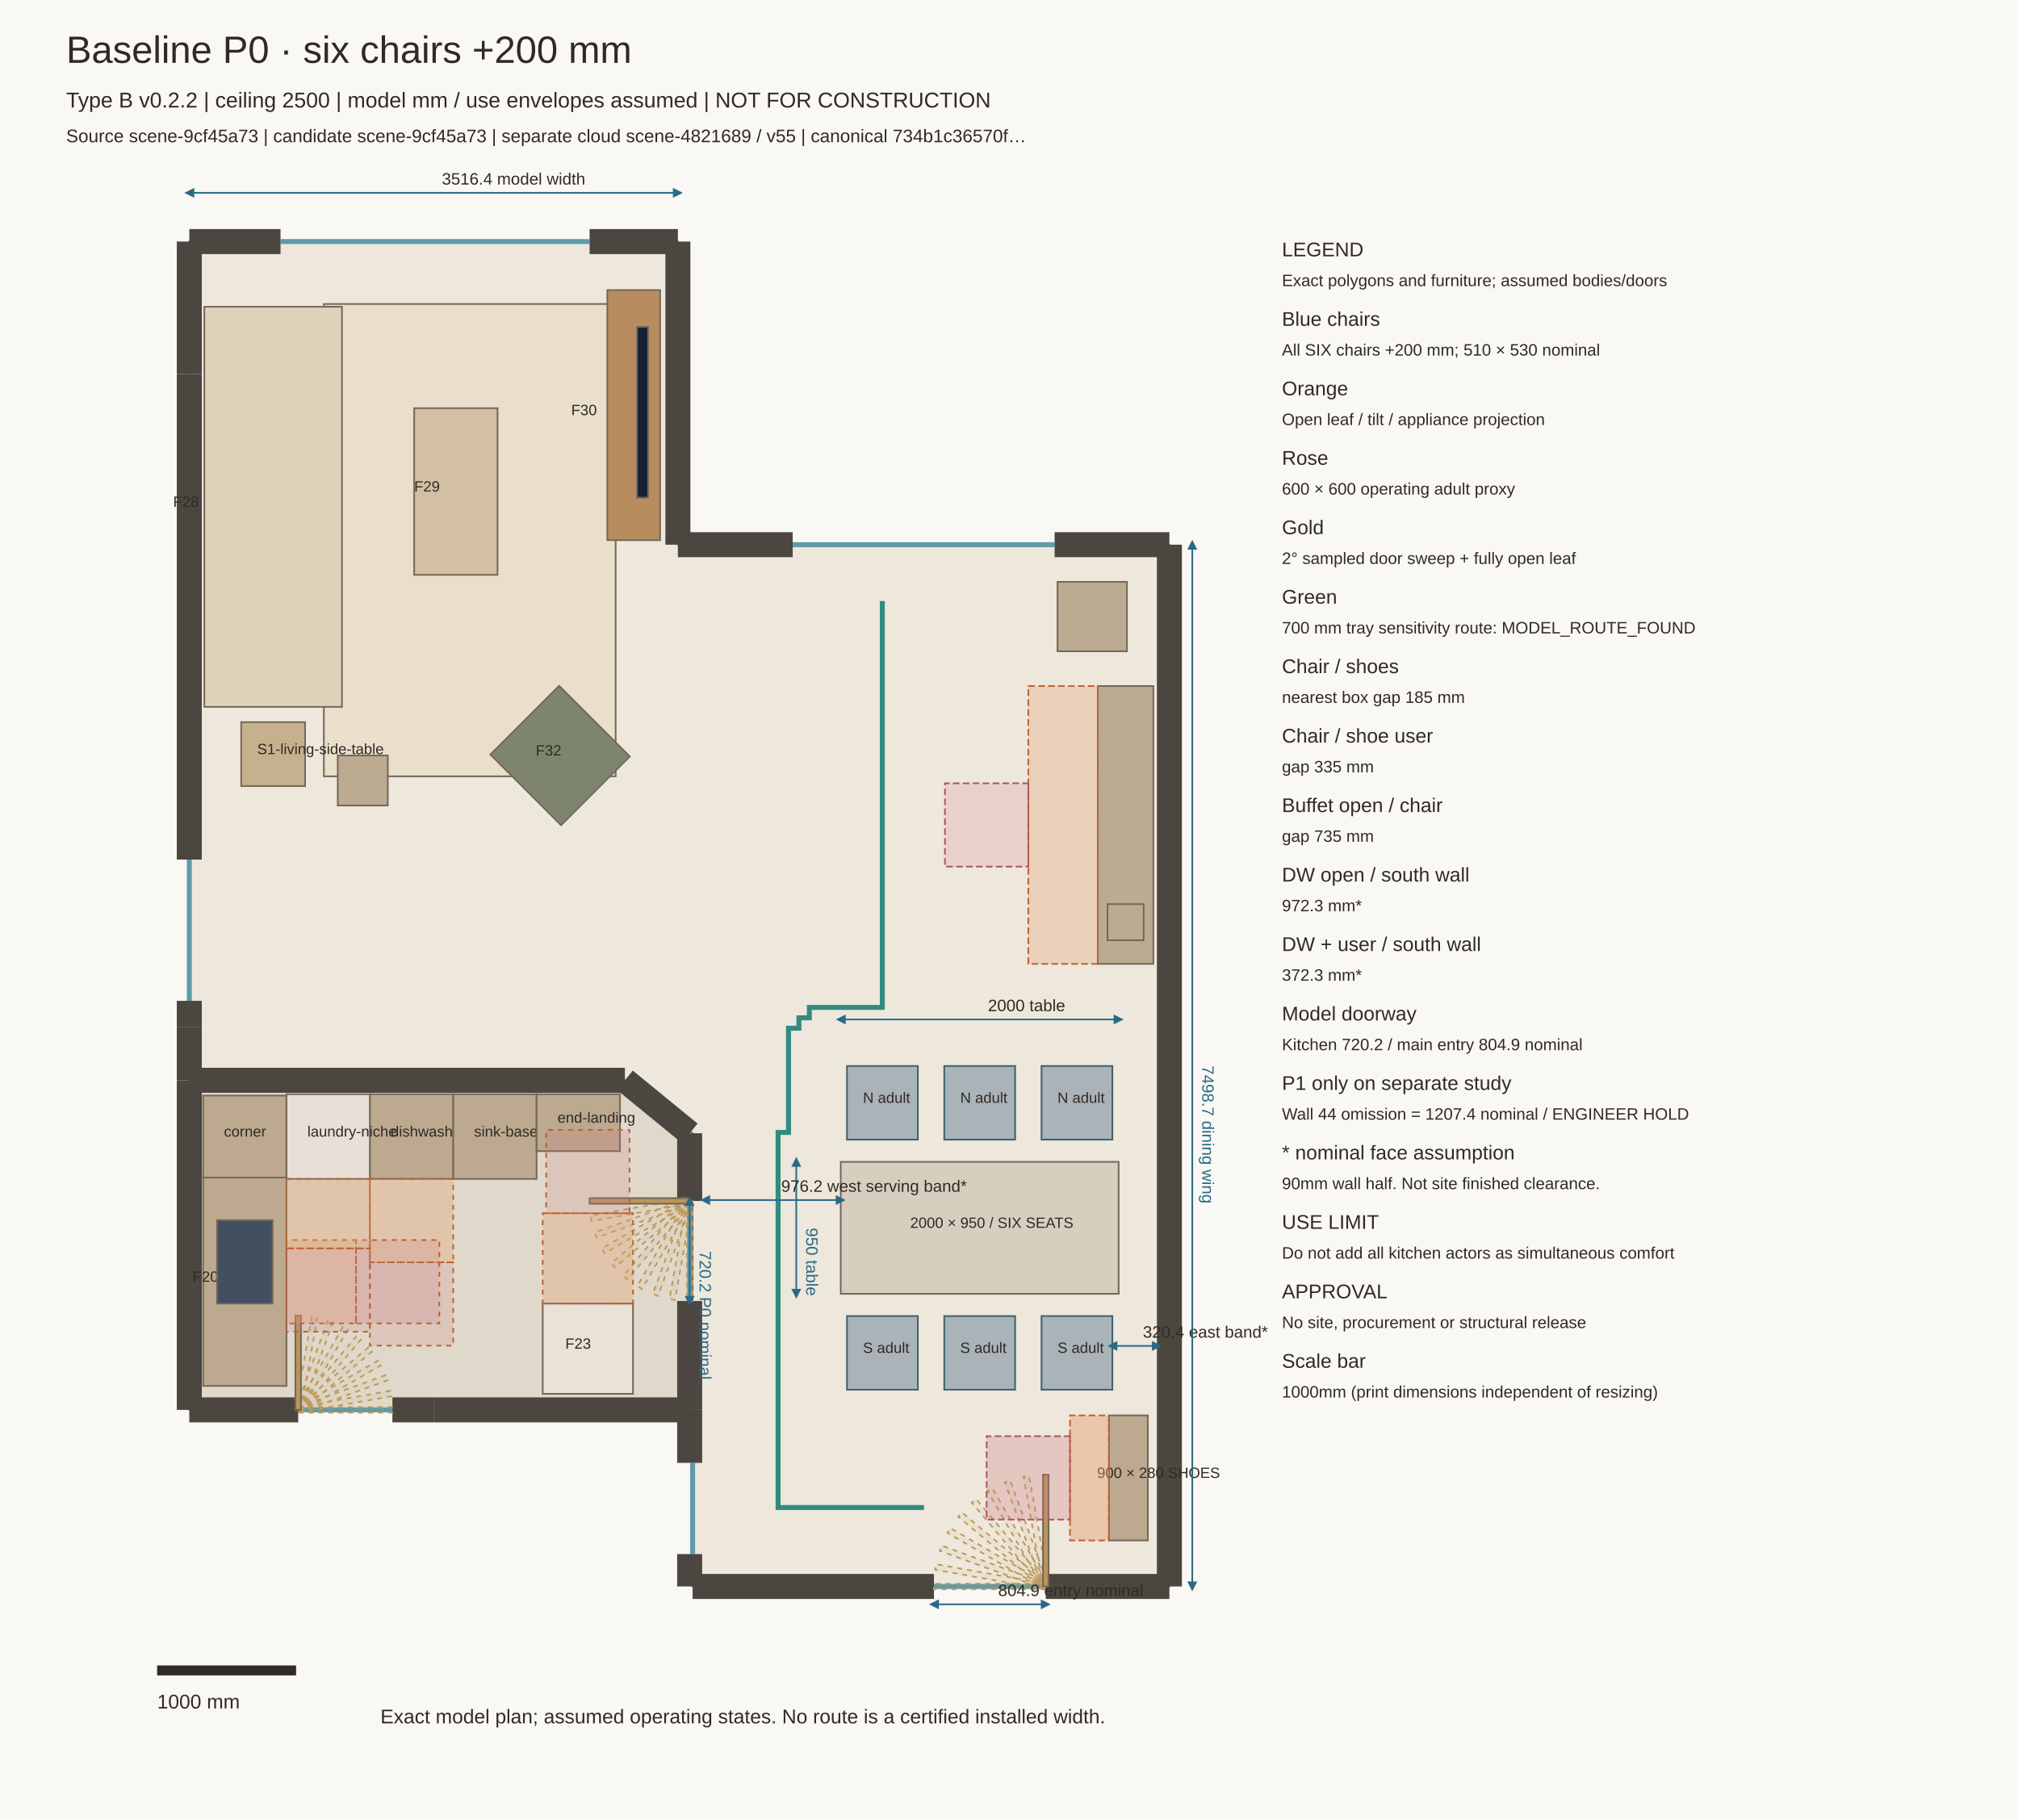
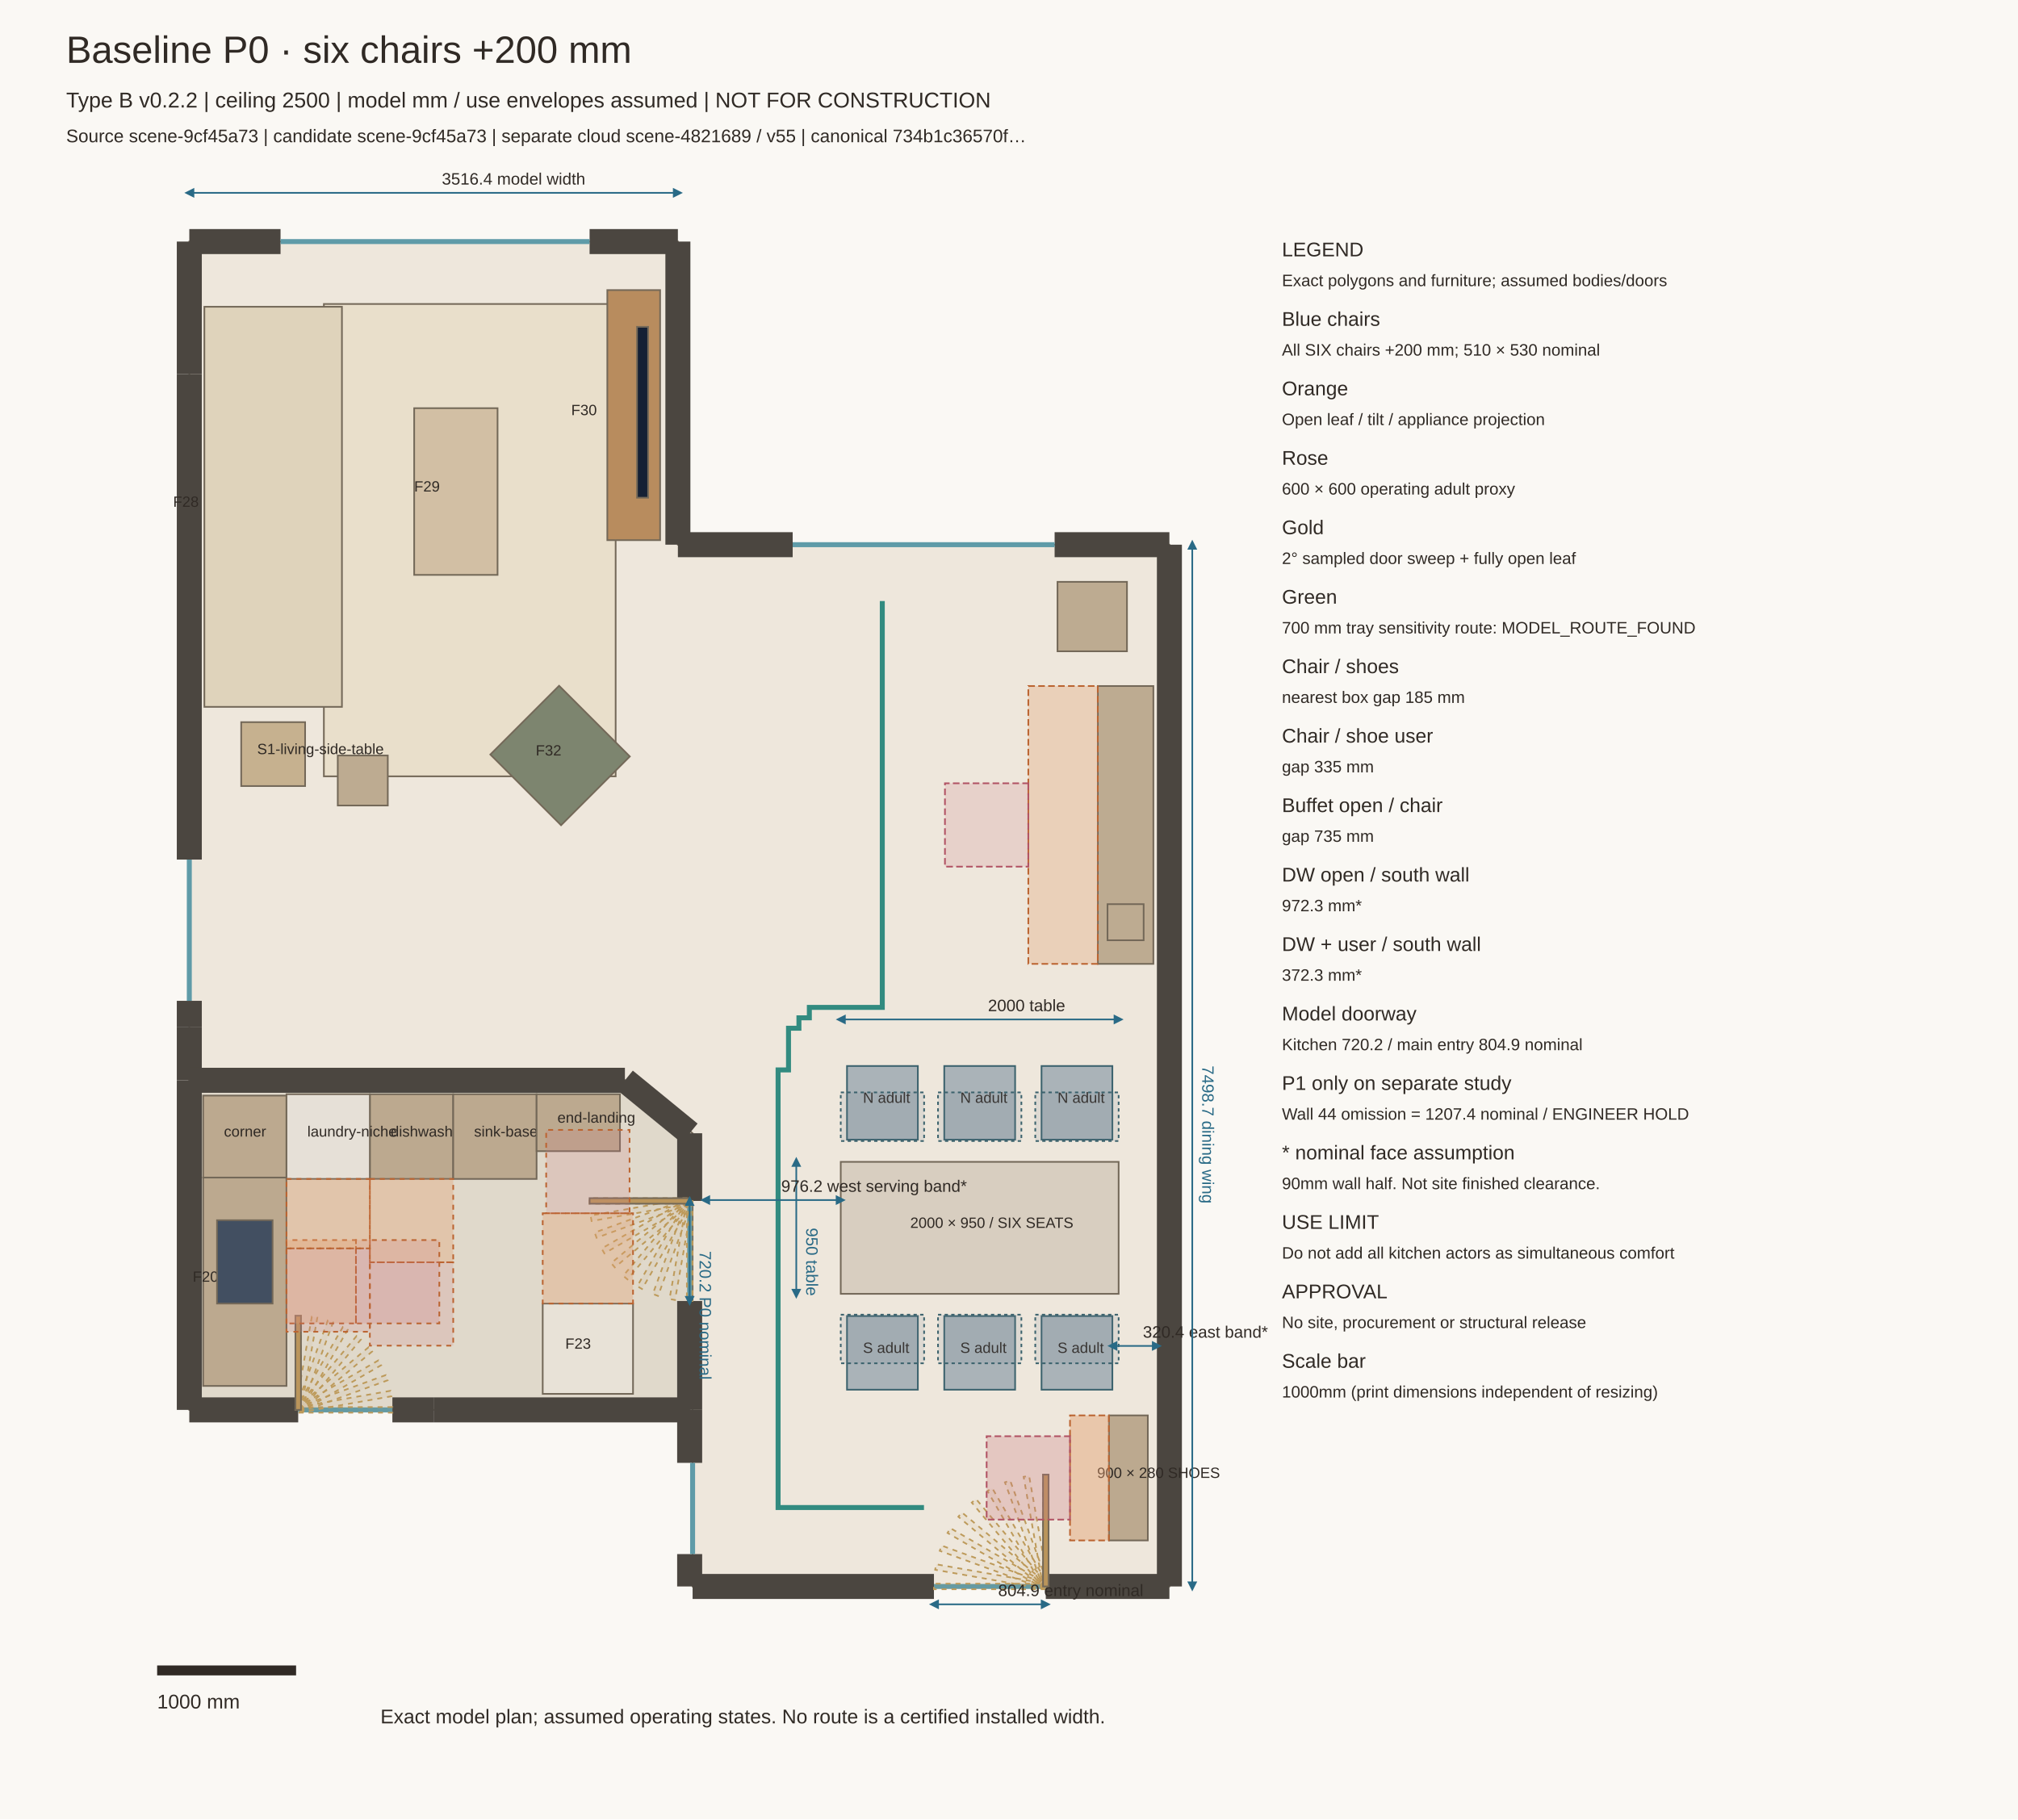
<svg xmlns="http://www.w3.org/2000/svg" width="1220" height="1100" viewBox="0 0 1220 1100">
  <defs>
    <marker id="arrow" markerWidth="6" markerHeight="6" refX="3" refY="3" orient="auto-start-reverse">
      <path d="M0 0 L6 3 L0 6Z" fill="#296a86" />
    </marker>
  </defs>
  <rect width="1220" height="1100" fill="#faf8f4" />
  <g font-family="Arial,sans-serif">
    <text x="40" y="38" font-size="23" fill="#302a25">Baseline P0 · six chairs +200 mm</text>
    <text x="40" y="65" font-size="13" fill="#302a25">Type B v0.2.2 | ceiling 2500 | model mm / use envelopes assumed | NOT FOR CONSTRUCTION</text>
    <text x="40" y="86" font-size="11" fill="#302a25">Source scene-9cf45a73 | candidate scene-9cf45a73 | separate cloud scene-4821689 / v55 | canonical 734b1c36570f…</text>
    <polygon points="114.45,146.06 409.82,146.06 409.82,329.34 706.98,329.34 706.98,959.23 418.72,959.23 418.72,685.21 377.79,653.18 114.45,653.18" fill="#eee7dc" stroke="#736858" stroke-width="1" />
    <polygon points="114.45,653.18 377.79,653.18 416.94,685.21 416.94,852.47 114.45,852.47" fill="#e0d9cb" stroke="#736858" stroke-width="1" />
    <path d="M114.448,146.063 L114.448,226.134" stroke="#4b4640" stroke-width="15.12" />
    <path d="M114.448,226.134 L114.448,519.729" stroke="#4b4640" stroke-width="15.12" />
    <path d="M114.448,605.138 L114.448,621.152" stroke="#4b4640" stroke-width="15.12" />
    <path d="M114.448,621.152 L114.448,653.181" stroke="#4b4640" stroke-width="15.12" />
    <path d="M114.448,653.181 L114.448,852.469" stroke="#4b4640" stroke-width="15.12" />
    <path d="M114.448,852.469 L180.285,852.469" stroke="#4b4640" stroke-width="15.12" />
    <path d="M237.224,852.469 L262.135,852.469" stroke="#4b4640" stroke-width="15.12" />
    <path d="M262.135,852.469 L416.939,852.469" stroke="#4b4640" stroke-width="15.12" />
    <path d="M114.448,653.181 L377.794,653.181" stroke="#4b4640" stroke-width="15.12" />
    <path d="M416.939,685.209 L416.939,726.134" stroke="#4b4640" stroke-width="15.12" />
    <path d="M416.939,786.633 L416.939,852.469" stroke="#4b4640" stroke-width="15.12" />
    <path d="M416.939,852.469 L416.939,884.498" stroke="#4b4640" stroke-width="15.12" />
    <path d="M416.939,939.658 L416.939,959.231" stroke="#4b4640" stroke-width="15.12" />
    <path d="M418.719,959.231 L564.626,959.231" stroke="#4b4640" stroke-width="15.12" />
    <path d="M632.242,959.231 L706.975,959.231" stroke="#4b4640" stroke-width="15.12" />
    <path d="M706.975,329.337 L706.975,959.231" stroke="#4b4640" stroke-width="15.12" />
    <path d="M409.822,329.337 L479.217,329.337" stroke="#4b4640" stroke-width="15.12" />
    <path d="M637.58,329.337 L706.975,329.337" stroke="#4b4640" stroke-width="15.12" />
    <path d="M409.822,146.063 L409.822,329.337" stroke="#4b4640" stroke-width="15.12" />
    <path d="M114.448,146.063 L169.609,146.063" stroke="#4b4640" stroke-width="15.12" />
    <path d="M356.441,146.063 L409.822,146.063" stroke="#4b4640" stroke-width="15.12" />
    <path d="M377.794,653.181 L416.939,685.209" stroke="#4b4640" stroke-width="15.12" />
    <path d="M114.448,519.729 L114.448,605.138" stroke="#5f9ba8" stroke-width="3" />
    <path d="M416.939,726.134 L416.939,786.633" stroke="#5f9ba8" stroke-width="3" />
    <path d="M180.285,852.469 L237.224,852.469" stroke="#5f9ba8" stroke-width="3" />
    <path d="M418.719,884.498 L418.719,939.658" stroke="#5f9ba8" stroke-width="3" />
    <path d="M564.626,959.231 L632.242,959.231" stroke="#5f9ba8" stroke-width="3" />
    <path d="M169.609,146.063 L356.441,146.063" stroke="#5f9ba8" stroke-width="3" />
    <path d="M479.217,329.337 L637.58,329.337" stroke="#5f9ba8" stroke-width="3" />
    <polygon points="632.24,960.91 564.63,960.91 564.63,957.55 632.24,957.55" fill="#bd9a5a" fill-opacity="0.071" stroke="#bd9a5a" stroke-width="1" stroke-dasharray="3 3" />
    <polygon points="631.95,960.89 565.36,949.14 565.95,945.83 632.53,957.58" fill="#bd9a5a" fill-opacity="0.071" stroke="#bd9a5a" stroke-width="1" stroke-dasharray="3 3" />
    <polygon points="631.67,960.81 568.13,937.68 569.28,934.53 632.82,957.65" fill="#bd9a5a" fill-opacity="0.071" stroke="#bd9a5a" stroke-width="1" stroke-dasharray="3 3" />
    <polygon points="631.40,960.69 572.85,926.88 574.53,923.97 633.08,957.78" fill="#bd9a5a" fill-opacity="0.071" stroke="#bd9a5a" stroke-width="1" stroke-dasharray="3 3" />
    <polygon points="631.16,960.52 579.37,917.06 581.53,914.48 633.32,957.94" fill="#bd9a5a" fill-opacity="0.071" stroke="#bd9a5a" stroke-width="1" stroke-dasharray="3 3" />
    <polygon points="630.96,960.31 587.49,908.51 590.07,906.35 633.53,958.15" fill="#bd9a5a" fill-opacity="0.071" stroke="#bd9a5a" stroke-width="1" stroke-dasharray="3 3" />
    <polygon points="630.79,960.07 596.98,901.51 599.89,899.83 633.70,958.39" fill="#bd9a5a" fill-opacity="0.071" stroke="#bd9a5a" stroke-width="1" stroke-dasharray="3 3" />
    <polygon points="630.66,959.81 607.54,896.27 610.69,895.12 633.82,958.66" fill="#bd9a5a" fill-opacity="0.071" stroke="#bd9a5a" stroke-width="1" stroke-dasharray="3 3" />
    <polygon points="630.59,959.52 618.85,892.93 622.16,892.35 633.90,958.94" fill="#bd9a5a" fill-opacity="0.071" stroke="#bd9a5a" stroke-width="1" stroke-dasharray="3 3" />
    <polygon points="630.56,959.23 630.56,891.61 633.92,891.61 633.92,959.23" fill="#bd9a5a" fill-opacity="0.071" stroke="#bd9a5a" stroke-width="1" stroke-dasharray="3 3" />
    <polygon points="630.56,959.23 630.56,891.61 633.92,891.61 633.92,959.23" fill="#ba955b" stroke="#736858" stroke-width="1" />
    <polygon points="418.62,726.13 418.62,786.63 415.26,786.63 415.26,726.13" fill="#bd9a5a" fill-opacity="0.071" stroke="#bd9a5a" stroke-width="1" stroke-dasharray="3 3" />
    <polygon points="418.59,726.43 408.09,786.01 404.78,785.42 415.29,725.84" fill="#bd9a5a" fill-opacity="0.071" stroke="#bd9a5a" stroke-width="1" stroke-dasharray="3 3" />
    <polygon points="418.52,726.71 397.83,783.56 394.67,782.41 415.36,725.56" fill="#bd9a5a" fill-opacity="0.071" stroke="#bd9a5a" stroke-width="1" stroke-dasharray="3 3" />
    <polygon points="418.39,726.97 388.15,779.37 385.24,777.69 415.48,725.29" fill="#bd9a5a" fill-opacity="0.071" stroke="#bd9a5a" stroke-width="1" stroke-dasharray="3 3" />
    <polygon points="418.23,727.21 379.34,773.56 376.77,771.40 415.65,725.05" fill="#bd9a5a" fill-opacity="0.071" stroke="#bd9a5a" stroke-width="1" stroke-dasharray="3 3" />
    <polygon points="418.02,727.42 371.68,766.31 369.52,763.74 415.86,724.85" fill="#bd9a5a" fill-opacity="0.071" stroke="#bd9a5a" stroke-width="1" stroke-dasharray="3 3" />
    <polygon points="417.78,727.59 365.39,757.84 363.71,754.93 416.10,724.68" fill="#bd9a5a" fill-opacity="0.071" stroke="#bd9a5a" stroke-width="1" stroke-dasharray="3 3" />
    <polygon points="417.51,727.71 360.66,748.40 359.52,745.25 416.36,724.56" fill="#bd9a5a" fill-opacity="0.071" stroke="#bd9a5a" stroke-width="1" stroke-dasharray="3 3" />
    <polygon points="417.23,727.79 357.65,738.29 357.07,734.99 416.65,724.48" fill="#bd9a5a" fill-opacity="0.071" stroke="#bd9a5a" stroke-width="1" stroke-dasharray="3 3" />
    <polygon points="416.94,727.81 356.44,727.81 356.44,724.45 416.94,724.45" fill="#bd9a5a" fill-opacity="0.071" stroke="#bd9a5a" stroke-width="1" stroke-dasharray="3 3" />
    <polygon points="416.94,727.81 356.44,727.81 356.44,724.45 416.94,724.45" fill="#ba955b" stroke="#736858" stroke-width="1" />
    <polygon points="180.28,850.79 237.22,850.79 237.22,854.15 180.28,854.15" fill="#bd9a5a" fill-opacity="0.071" stroke="#bd9a5a" stroke-width="1" stroke-dasharray="3 3" />
    <polygon points="179.99,850.81 236.07,840.93 236.65,844.24 180.58,854.12" fill="#bd9a5a" fill-opacity="0.071" stroke="#bd9a5a" stroke-width="1" stroke-dasharray="3 3" />
    <polygon points="179.71,850.89 233.22,831.42 234.36,834.57 180.86,854.05" fill="#bd9a5a" fill-opacity="0.071" stroke="#bd9a5a" stroke-width="1" stroke-dasharray="3 3" />
    <polygon points="179.44,851.01 228.76,822.54 230.44,825.45 181.12,853.92" fill="#bd9a5a" fill-opacity="0.071" stroke="#bd9a5a" stroke-width="1" stroke-dasharray="3 3" />
    <polygon points="179.20,851.18 222.82,814.58 224.98,817.16 181.36,853.76" fill="#bd9a5a" fill-opacity="0.071" stroke="#bd9a5a" stroke-width="1" stroke-dasharray="3 3" />
    <polygon points="179.00,851.39 215.60,807.77 218.17,809.93 181.57,853.55" fill="#bd9a5a" fill-opacity="0.071" stroke="#bd9a5a" stroke-width="1" stroke-dasharray="3 3" />
    <polygon points="178.83,851.63 207.30,802.32 210.21,804.00 181.74,853.31" fill="#bd9a5a" fill-opacity="0.071" stroke="#bd9a5a" stroke-width="1" stroke-dasharray="3 3" />
    <polygon points="178.71,851.89 198.18,798.39 201.34,799.54 181.86,853.04" fill="#bd9a5a" fill-opacity="0.071" stroke="#bd9a5a" stroke-width="1" stroke-dasharray="3 3" />
    <polygon points="178.63,852.18 188.52,796.10 191.83,796.69 181.94,852.76" fill="#bd9a5a" fill-opacity="0.071" stroke="#bd9a5a" stroke-width="1" stroke-dasharray="3 3" />
    <polygon points="178.60,852.47 178.60,795.53 181.96,795.53 181.96,852.47" fill="#bd9a5a" fill-opacity="0.071" stroke="#bd9a5a" stroke-width="1" stroke-dasharray="3 3" />
    <polygon points="178.60,852.47 178.60,795.53 181.96,795.53 181.96,852.47" fill="#ba955b" stroke="#736858" stroke-width="1" />
    <polygon points="122.80,837.99 122.80,711.99 173.20,711.99 173.20,837.99" fill="#BCA98F" stroke="#736858" stroke-width="1" />
    <text x="116.504" y="774.992" font-size="9" fill="#302a25">F20</text>
    <polygon points="276.10,670.41 322.30,670.41 322.30,704.01 276.10,704.01" fill="#eef2f5" stroke="#736858" stroke-width="1" />
    <polygon points="131.20,788.18 131.20,737.78 164.80,737.78 164.80,788.18" fill="#424f61" stroke="#736858" stroke-width="1" />
    <polygon points="382.70,842.78 328.10,842.78 328.10,788.18 382.70,788.18" fill="#E8E2D7" stroke="#736858" stroke-width="1" />
    <text x="341.75" y="815.48" font-size="9" fill="#302a25">F23</text>
    <polygon points="372.20,183.80 372.20,469.40 195.80,469.40 195.80,183.80" fill="#e9dfcb" stroke="#736858" stroke-width="1" />
    <polygon points="123.56,427.40 123.56,185.48 206.72,185.48 206.72,427.40" fill="#dfd3bb" stroke="#736858" stroke-width="1" />
    <text x="104.66" y="306.44" font-size="9" fill="#302a25">F28</text>
    <polygon points="300.80,246.80 300.80,347.60 250.40,347.60 250.40,246.80" fill="#D2BFA4" stroke="#736858" stroke-width="1" />
    <text x="250.4" y="297.2" font-size="9" fill="#302a25">F29</text>
    <polygon points="399.08,175.40 399.08,326.60 367.16,326.60 367.16,175.40" fill="#B88C5E" stroke="#736858" stroke-width="1" />
    <text x="345.32" y="251" font-size="9" fill="#302a25">F30</text>
    <polygon points="391.83,197.61 391.83,300.93 385.11,300.93 385.11,197.61" fill="#152034" stroke="#736858" stroke-width="1" />
    <polygon points="380.77,457.39 339.19,498.97 296.43,456.21 338.01,414.63" fill="#7D856F" stroke="#736858" stroke-width="1" />
    <text x="323.9" y="456.8" font-size="9" fill="#302a25">F32</text>
    <polygon points="508.28,702.50 676.28,702.50 676.28,782.30 508.28,782.30" fill="#D8CEC0" stroke="#736858" stroke-width="1" />
    <text x="550.28" y="742.4" font-size="9" fill="#302a25">2000 × 950 / SIX SEATS</text>
    <polygon points="693.92,855.80 693.92,931.40 670.40,931.40 670.40,855.80" fill="#BCA98F" stroke="#736858" stroke-width="1" />
    <text x="663.26" y="893.6" font-size="9" fill="#302a25">900 × 280 SHOES</text>
    <polygon points="145.82,436.64 184.46,436.64 184.46,475.28 145.82,475.28" fill="#C6B18F" stroke="#736858" stroke-width="1" />
    <text x="155.48" y="455.96" font-size="9" fill="#302a25">S1-living-side-table</text>
    <polygon points="122.80,662.43 173.20,662.43 173.20,711.99 122.80,711.99" fill="#BCA98F" stroke="#736858" stroke-width="1" />
    <text x="135.404" y="687.212" font-size="9" fill="#302a25">corner</text>
    <polygon points="223.60,661.59 274.00,661.59 274.00,712.83 223.60,712.83" fill="#BCA98F" stroke="#736858" stroke-width="1" />
    <text x="236.204" y="687.212" font-size="9" fill="#302a25">dishwasher</text>
    <polygon points="274.00,661.59 324.40,661.59 324.40,712.83 274.00,712.83" fill="#BCA98F" stroke="#736858" stroke-width="1" />
    <text x="286.604" y="687.212" font-size="9" fill="#302a25">sink-base</text>
    <polygon points="324.40,661.59 374.80,661.59 374.80,696.03 324.40,696.03" fill="#BCA98F" stroke="#736858" stroke-width="1" />
    <text x="337.004" y="678.812" font-size="9" fill="#302a25">end-landing</text>
    <polygon points="173.20,661.59 223.60,661.59 223.60,712.83 173.20,712.83" fill="#E6E0D7" stroke="#736858" stroke-width="1" />
    <text x="185.804" y="687.212" font-size="9" fill="#302a25">laundry-niche</text>
    <polygon points="512.06,644.54 554.90,644.54 554.90,689.06 512.06,689.06" fill="#aab3b8" stroke="#3b626d" stroke-width="1" />
    <text x="521.72" y="666.8" font-size="9" fill="#302a25">N adult</text>
    <polygon points="629.66,644.54 672.50,644.54 672.50,689.06 629.66,689.06" fill="#aab3b8" stroke="#3b626d" stroke-width="1" />
    <text x="639.32" y="666.8" font-size="9" fill="#302a25">N adult</text>
    <polygon points="554.90,840.26 512.06,840.26 512.06,795.74 554.90,795.74" fill="#aab3b8" stroke="#3b626d" stroke-width="1" />
    <text x="521.72" y="818" font-size="9" fill="#302a25">S adult</text>
    <polygon points="672.50,840.26 629.66,840.26 629.66,795.74 672.50,795.74" fill="#aab3b8" stroke="#3b626d" stroke-width="1" />
    <text x="639.32" y="818" font-size="9" fill="#302a25">S adult</text>
    <polygon points="570.86,644.54 613.70,644.54 613.70,689.06 570.86,689.06" fill="#aab3b8" stroke="#3b626d" stroke-width="1" />
    <text x="580.52" y="666.8" font-size="9" fill="#302a25">N adult</text>
    <polygon points="613.70,840.26 570.86,840.26 570.86,795.74 613.70,795.74" fill="#aab3b8" stroke="#3b626d" stroke-width="1" />
    <text x="580.52" y="818" font-size="9" fill="#302a25">S adult</text>
+     <polygon points="508.28,660.50 558.68,660.50 558.68,689.90 508.28,689.90" fill="#718591" fill-opacity="0.133" stroke="#3b626d" stroke-width="1" stroke-dasharray="2 2" />
+     <polygon points="625.88,660.50 676.28,660.50 676.28,689.90 625.88,689.90" fill="#718591" fill-opacity="0.133" stroke="#3b626d" stroke-width="1" stroke-dasharray="2 2" />
+     <polygon points="508.28,794.90 558.68,794.90 558.68,824.30 508.28,824.30" fill="#718591" fill-opacity="0.133" stroke="#3b626d" stroke-width="1" stroke-dasharray="2 2" />
+     <polygon points="625.88,794.90 676.28,794.90 676.28,824.30 625.88,824.30" fill="#718591" fill-opacity="0.133" stroke="#3b626d" stroke-width="1" stroke-dasharray="2 2" />
+     <polygon points="567.08,660.50 617.48,660.50 617.48,689.90 567.08,689.90" fill="#718591" fill-opacity="0.133" stroke="#3b626d" stroke-width="1" stroke-dasharray="2 2" />
+     <polygon points="567.08,794.90 617.48,794.90 617.48,824.30 567.08,824.30" fill="#718591" fill-opacity="0.133" stroke="#3b626d" stroke-width="1" stroke-dasharray="2 2" />
    <polygon points="697.28,414.80 697.28,582.80 663.68,582.80 663.68,414.80" fill="#bdab91" stroke="#736858" stroke-width="1" />
    <polygon points="639.32,351.80 681.32,351.80 681.32,393.80 639.32,393.80" fill="#bdab91" stroke="#736858" stroke-width="1" />
    <polygon points="204.20,456.80 234.44,456.80 234.44,487.04 204.20,487.04" fill="#bdab91" stroke="#736858" stroke-width="1" />
    <polygon points="669.56,546.68 691.40,546.68 691.40,568.52 669.56,568.52" fill="#bdab91" stroke="#736858" stroke-width="1" />
    <polygon points="670.40,855.80 670.40,931.40 646.88,931.40 646.88,855.80" fill="#e49d6e" fill-opacity="0.439" stroke="#bb6431" stroke-width="1" stroke-dasharray="4 2" />
    <polygon points="646.88,868.40 646.88,918.80 596.48,918.80 596.48,868.40" fill="#cd7982" fill-opacity="0.29" stroke="#b15263" stroke-width="1" stroke-dasharray="4 2" />
    <polygon points="663.68,414.80 663.68,582.80 621.68,582.80 621.68,414.80" fill="#e49d6e" fill-opacity="0.314" stroke="#bb6431" stroke-width="1" stroke-dasharray="4 2" />
    <polygon points="621.68,473.60 621.68,524.00 571.28,524.00 571.28,473.60" fill="#cd7982" fill-opacity="0.2" stroke="#b15263" stroke-width="1" stroke-dasharray="4 2" />
    <polygon points="223.60,712.83 274.00,712.83 274.00,763.23 223.60,763.23" fill="#e49d6e" fill-opacity="0.333" stroke="#bb6431" stroke-width="1" stroke-dasharray="3 3" />
    <polygon points="223.60,763.23 274.00,763.23 274.00,813.63 223.60,813.63" fill="#cd7982" fill-opacity="0.2" stroke="#bb6431" stroke-width="1" stroke-dasharray="3 3" />
    <polygon points="382.70,788.18 328.10,788.18 328.10,733.58 382.70,733.58" fill="#e49d6e" fill-opacity="0.333" stroke="#bb6431" stroke-width="1" stroke-dasharray="3 3" />
    <polygon points="380.60,733.58 330.20,733.58 330.20,683.18 380.60,683.18" fill="#cd7982" fill-opacity="0.2" stroke="#bb6431" stroke-width="1" stroke-dasharray="3 3" />
    <polygon points="173.20,800.19 173.20,749.79 215.20,749.79 215.20,800.19" fill="#e49d6e" fill-opacity="0.333" stroke="#bb6431" stroke-width="1" stroke-dasharray="3 3" />
    <polygon points="215.20,800.19 215.20,749.79 265.60,749.79 265.60,800.19" fill="#cd7982" fill-opacity="0.2" stroke="#bb6431" stroke-width="1" stroke-dasharray="3 3" />
    <polygon points="173.20,712.83 223.60,712.83 223.60,754.83 173.20,754.83" fill="#e49d6e" fill-opacity="0.333" stroke="#bb6431" stroke-width="1" stroke-dasharray="3 3" />
    <polygon points="173.20,754.83 223.60,754.83 223.60,805.23 173.20,805.23" fill="#cd7982" fill-opacity="0.2" stroke="#bb6431" stroke-width="1" stroke-dasharray="3 3" />
-     <polyline points="558.60,911.51 552.30,911.51 546.00,911.51 539.70,911.51 533.40,911.51 527.10,911.51 520.80,911.51 514.50,911.51 508.20,911.51 501.90,911.51 495.60,911.51 489.30,911.51 483.00,911.51 476.70,911.51 470.40,911.51 470.40,905.21 470.40,898.91 470.40,892.61 470.40,886.31 470.40,880.01 470.40,873.71 470.40,867.41 470.40,861.11 470.40,854.81 470.40,848.51 470.40,842.21 470.40,835.91 470.40,829.61 470.40,823.31 470.40,817.01 470.40,810.71 470.40,804.41 470.40,798.11 470.40,791.81 470.40,785.51 470.40,779.21 470.40,772.91 470.40,766.61 470.40,760.31 470.40,754.01 470.40,747.71 470.40,741.41 470.40,735.11 470.40,728.81 470.40,722.51 470.40,716.21 470.40,709.91 470.40,703.61 470.40,697.31 470.40,691.01 470.40,684.71 476.70,684.71 476.70,678.41 476.70,672.11 476.70,665.81 476.70,659.51 476.70,653.21 476.70,646.91 476.70,640.61 476.70,634.31 476.70,628.01 476.70,621.71 483.00,621.71 483.00,615.41 489.30,615.41 489.30,609.11 495.60,609.11 501.90,609.11 508.20,609.11 514.50,609.11 520.80,609.11 527.10,609.11 533.40,609.11 533.40,602.81 533.40,596.51 533.40,590.21 533.40,583.91 533.40,577.61 533.40,571.31 533.40,565.01 533.40,558.71 533.40,552.41 533.40,546.11 533.40,539.81 533.40,533.51 533.40,527.21 533.40,520.91 533.40,514.61 533.40,508.31 533.40,502.01 533.40,495.71 533.40,489.41 533.40,483.11 533.40,476.81 533.40,470.51 533.40,464.21 533.40,457.91 533.40,451.61 533.40,445.31 533.40,439.01 533.40,432.71 533.40,426.41 533.40,420.11 533.40,413.81 533.40,407.51 533.40,401.21 533.40,394.91 533.40,388.61 533.40,382.31 533.40,376.01 533.40,369.71 533.40,363.41" fill="none" stroke="#328b80" stroke-width="3" />
+     <polyline points="558.60,911.51 552.30,911.51 546.00,911.51 539.70,911.51 533.40,911.51 527.10,911.51 520.80,911.51 514.50,911.51 508.20,911.51 501.90,911.51 495.60,911.51 489.30,911.51 483.00,911.51 476.70,911.51 470.40,911.51 470.40,905.21 470.40,898.91 470.40,892.61 470.40,886.31 470.40,880.01 470.40,873.71 470.40,867.41 470.40,861.11 470.40,854.81 470.40,848.51 470.40,842.21 470.40,835.91 470.40,829.61 470.40,823.31 470.40,817.01 470.40,810.71 470.40,804.41 470.40,798.11 470.40,791.81 470.40,785.51 470.40,779.21 470.40,772.91 470.40,766.61 470.40,760.31 470.40,754.01 470.40,747.71 470.40,741.41 470.40,735.11 470.40,728.81 470.40,722.51 470.40,716.21 470.40,709.91 470.40,703.61 470.40,697.31 470.40,691.01 470.40,684.71 470.40,678.41 470.40,672.11 470.40,665.81 470.40,659.51 470.40,653.21 470.40,646.91 476.70,646.91 476.70,640.61 476.70,634.31 476.70,628.01 476.70,621.71 483.00,621.71 483.00,615.41 489.30,615.41 489.30,609.11 495.60,609.11 501.90,609.11 508.20,609.11 514.50,609.11 520.80,609.11 527.10,609.11 533.40,609.11 533.40,602.81 533.40,596.51 533.40,590.21 533.40,583.91 533.40,577.61 533.40,571.31 533.40,565.01 533.40,558.71 533.40,552.41 533.40,546.11 533.40,539.81 533.40,533.51 533.40,527.21 533.40,520.91 533.40,514.61 533.40,508.31 533.40,502.01 533.40,495.71 533.40,489.41 533.40,483.11 533.40,476.81 533.40,470.51 533.40,464.21 533.40,457.91 533.40,451.61 533.40,445.31 533.40,439.01 533.40,432.71 533.40,426.41 533.40,420.11 533.40,413.81 533.40,407.51 533.40,401.21 533.40,394.91 533.40,388.61 533.40,382.31 533.40,376.01 533.40,369.71 533.40,363.41" fill="none" stroke="#328b80" stroke-width="3" />
    <path d="M508.28,616.4 L676.28,616.4" stroke="#296a86" marker-start="url(#arrow)" marker-end="url(#arrow)" />
    <text x="597.28" y="611.4" font-size="10" fill="#302a25">2000 table</text>
    <path d="M481.4,702.5 L481.4,782.3" stroke="#296a86" marker-start="url(#arrow)" marker-end="url(#arrow)" />
    <text x="487.4" y="742.4" transform="rotate(90 487.4 742.4)" font-size="10" fill="#296a86">950 table</text>
    <path d="M426.279,725.6 L508.28,725.6" stroke="#296a86" marker-start="url(#arrow)" marker-end="url(#arrow)" />
    <text x="472.279" y="720.6" font-size="10" fill="#302a25">976.2 west serving band*</text>
    <path d="M672.5,813.8 L699.415,813.8" stroke="#296a86" marker-start="url(#arrow)" marker-end="url(#arrow)" />
    <text x="690.958" y="808.8" font-size="10" fill="#302a25">320.4 east band*</text>
    <path d="M416.939,726.134 L416.939,786.633" stroke="#296a86" marker-start="url(#arrow)" marker-end="url(#arrow)" />
    <text x="422.939" y="756.384" transform="rotate(90 422.9395 756.3836)" font-size="10" fill="#296a86">720.2 P0 nominal</text>
    <path d="M564.626,970.04 L632.242,970.04" stroke="#296a86" marker-start="url(#arrow)" marker-end="url(#arrow)" />
    <text x="603.434" y="965.04" font-size="10" fill="#302a25">804.9 entry nominal</text>
    <path d="M114.448,116.6 L409.822,116.6" stroke="#296a86" marker-start="url(#arrow)" marker-end="url(#arrow)" />
    <text x="267.135" y="111.6" font-size="10" fill="#302a25">3516.4 model width</text>
    <path d="M720.8,329.337 L720.8,959.231" stroke="#296a86" marker-start="url(#arrow)" marker-end="url(#arrow)" />
    <text x="726.8" y="644.284" transform="rotate(90 726.8 644.284)" font-size="10" fill="#296a86">7498.7 dining wing</text>
    <text x="775" y="155" font-size="12" fill="#302a25">LEGEND</text>
    <text x="775" y="173" font-size="10" fill="#302a25">Exact polygons and furniture; assumed bodies/doors</text>
    <text x="775" y="197" font-size="12" fill="#302a25">Blue chairs</text>
    <text x="775" y="215" font-size="10" fill="#302a25">All SIX chairs +200 mm; 510 × 530 nominal</text>
    <text x="775" y="239" font-size="12" fill="#302a25">Orange</text>
    <text x="775" y="257" font-size="10" fill="#302a25">Open leaf / tilt / appliance projection</text>
    <text x="775" y="281" font-size="12" fill="#302a25">Rose</text>
    <text x="775" y="299" font-size="10" fill="#302a25">600 × 600 operating adult proxy</text>
    <text x="775" y="323" font-size="12" fill="#302a25">Gold</text>
    <text x="775" y="341" font-size="10" fill="#302a25">2° sampled door sweep + fully open leaf</text>
    <text x="775" y="365" font-size="12" fill="#302a25">Green</text>
    <text x="775" y="383" font-size="10" fill="#302a25">700 mm tray sensitivity route: MODEL_ROUTE_FOUND</text>
    <text x="775" y="407" font-size="12" fill="#302a25">Chair / shoes</text>
    <text x="775" y="425" font-size="10" fill="#302a25">nearest box gap 185 mm</text>
    <text x="775" y="449" font-size="12" fill="#302a25">Chair / shoe user</text>
    <text x="775" y="467" font-size="10" fill="#302a25">gap 335 mm</text>
    <text x="775" y="491" font-size="12" fill="#302a25">Buffet open / chair</text>
    <text x="775" y="509" font-size="10" fill="#302a25">gap 735 mm</text>
    <text x="775" y="533" font-size="12" fill="#302a25">DW open / south wall</text>
    <text x="775" y="551" font-size="10" fill="#302a25">972.3 mm*</text>
    <text x="775" y="575" font-size="12" fill="#302a25">DW + user / south wall</text>
    <text x="775" y="593" font-size="10" fill="#302a25">372.3 mm*</text>
    <text x="775" y="617" font-size="12" fill="#302a25">Model doorway</text>
    <text x="775" y="635" font-size="10" fill="#302a25">Kitchen 720.2 / main entry 804.9 nominal</text>
    <text x="775" y="659" font-size="12" fill="#302a25">P1 only on separate study</text>
    <text x="775" y="677" font-size="10" fill="#302a25">Wall 44 omission = 1207.4 nominal / ENGINEER HOLD</text>
    <text x="775" y="701" font-size="12" fill="#302a25">* nominal face assumption</text>
    <text x="775" y="719" font-size="10" fill="#302a25">90mm wall half. Not site finished clearance.</text>
    <text x="775" y="743" font-size="12" fill="#302a25">USE LIMIT</text>
    <text x="775" y="761" font-size="10" fill="#302a25">Do not add all kitchen actors as simultaneous comfort</text>
    <text x="775" y="785" font-size="12" fill="#302a25">APPROVAL</text>
    <text x="775" y="803" font-size="10" fill="#302a25">No site, procurement or structural release</text>
    <text x="775" y="827" font-size="12" fill="#302a25">Scale bar</text>
    <text x="775" y="845" font-size="10" fill="#302a25">1000mm (print dimensions independent of resizing)</text>
    <path d="M95 1010 h84" stroke="#302a25" stroke-width="6" />
    <text x="95" y="1033" font-size="12" fill="#302a25">1000 mm</text>
    <text x="230" y="1042" font-size="12" fill="#302a25">Exact model plan; assumed operating states. No route is a certified installed width.</text>
  </g>
</svg>
